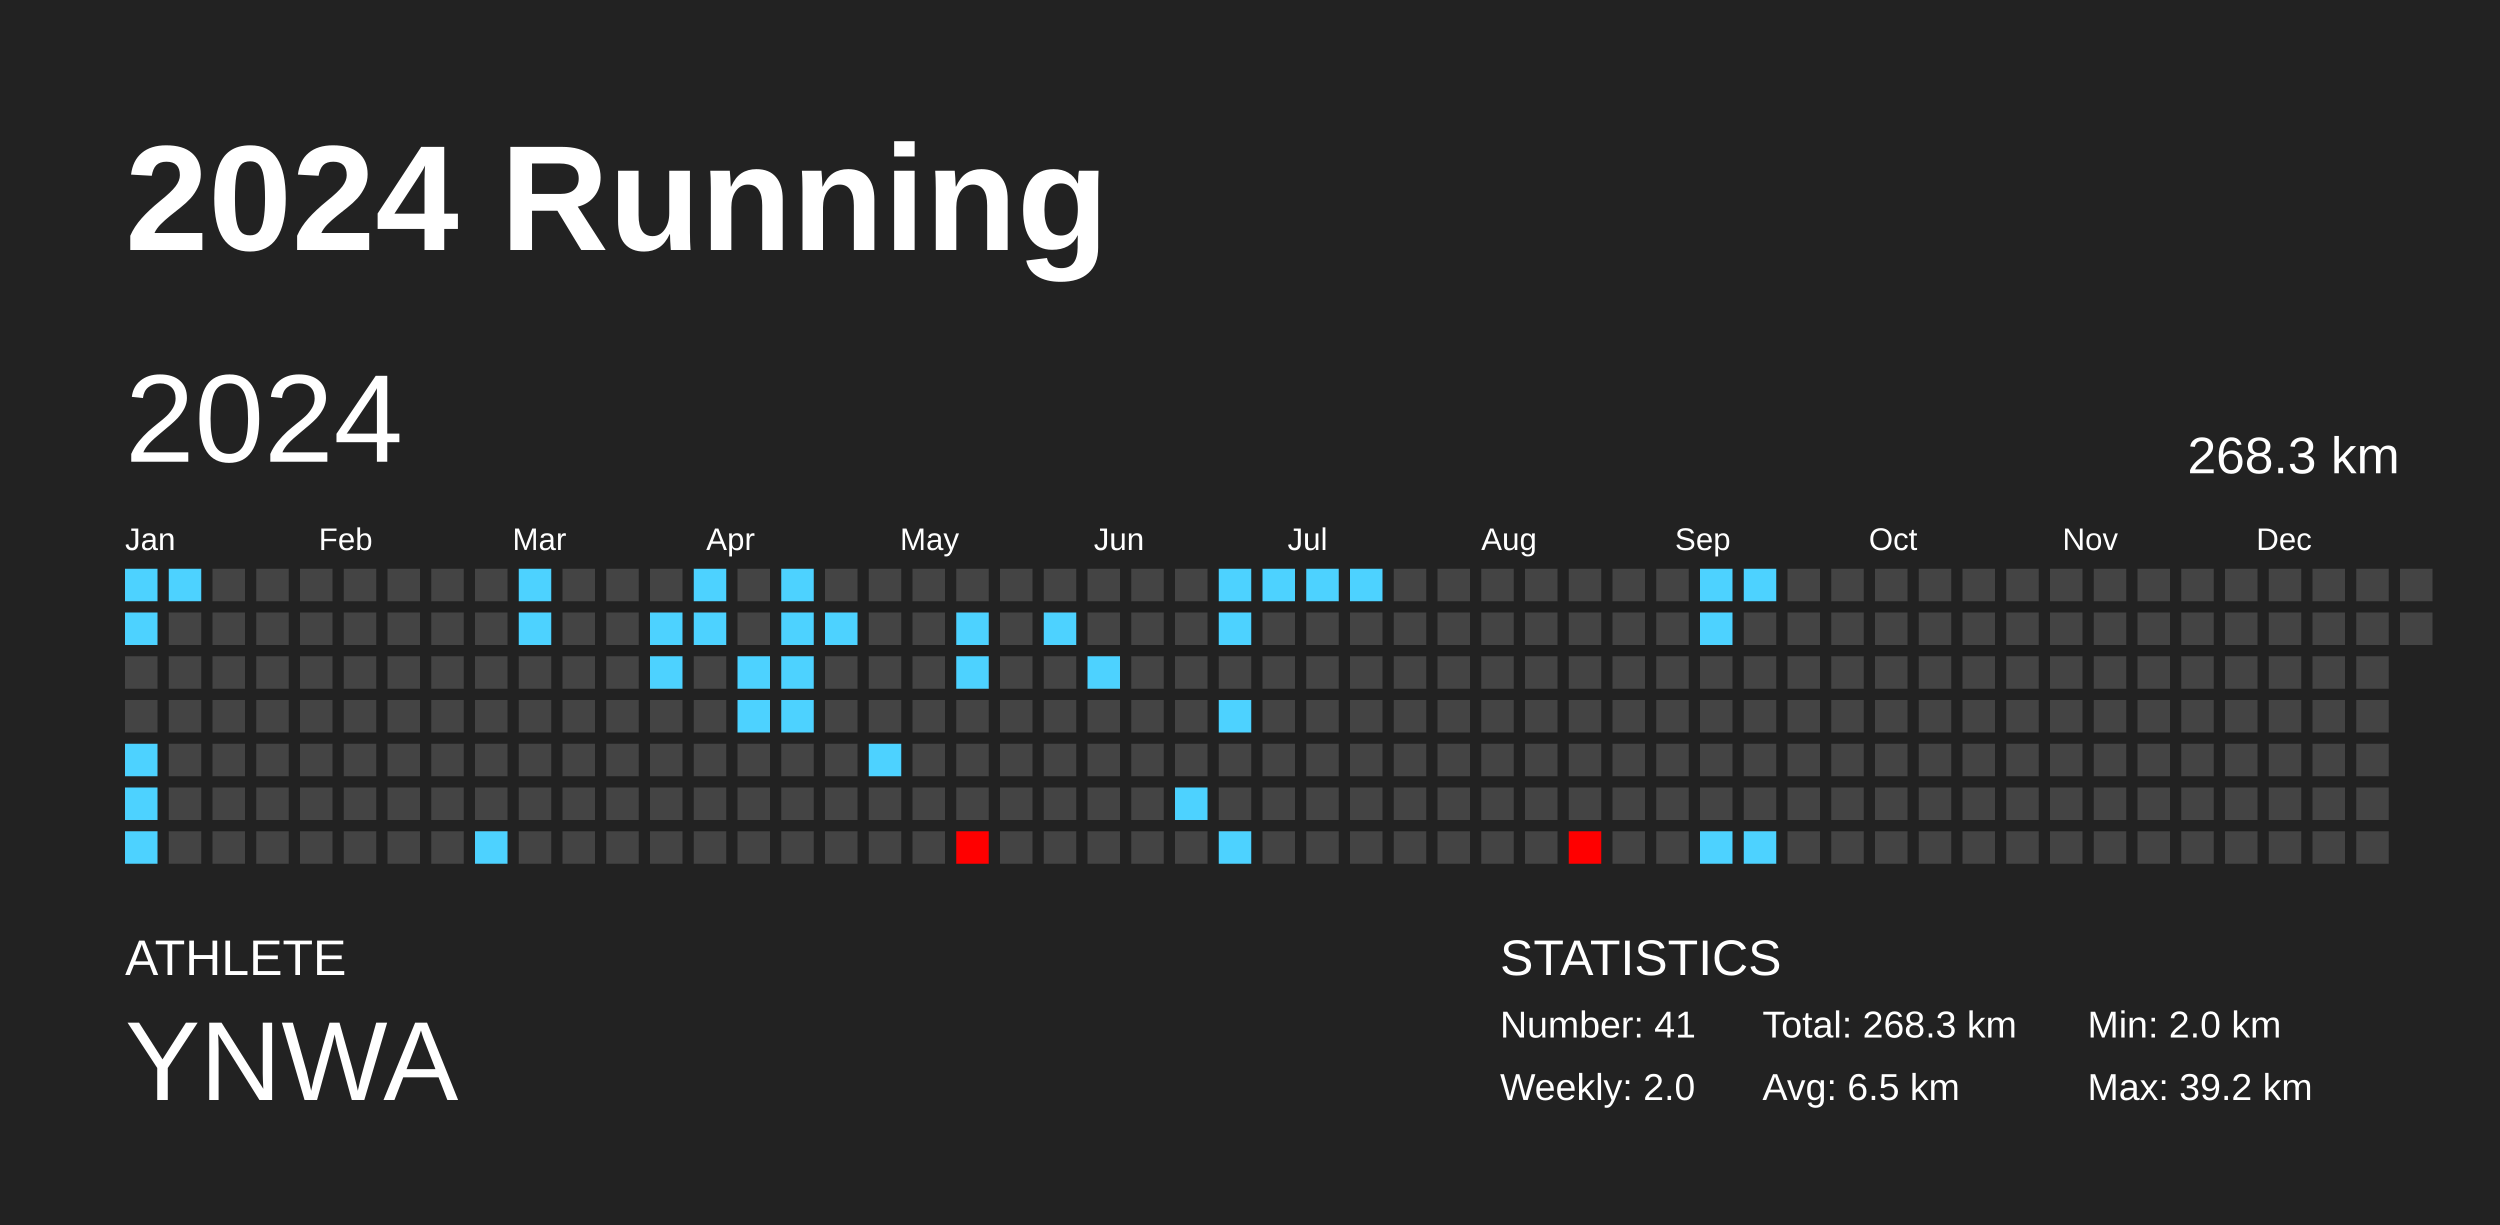
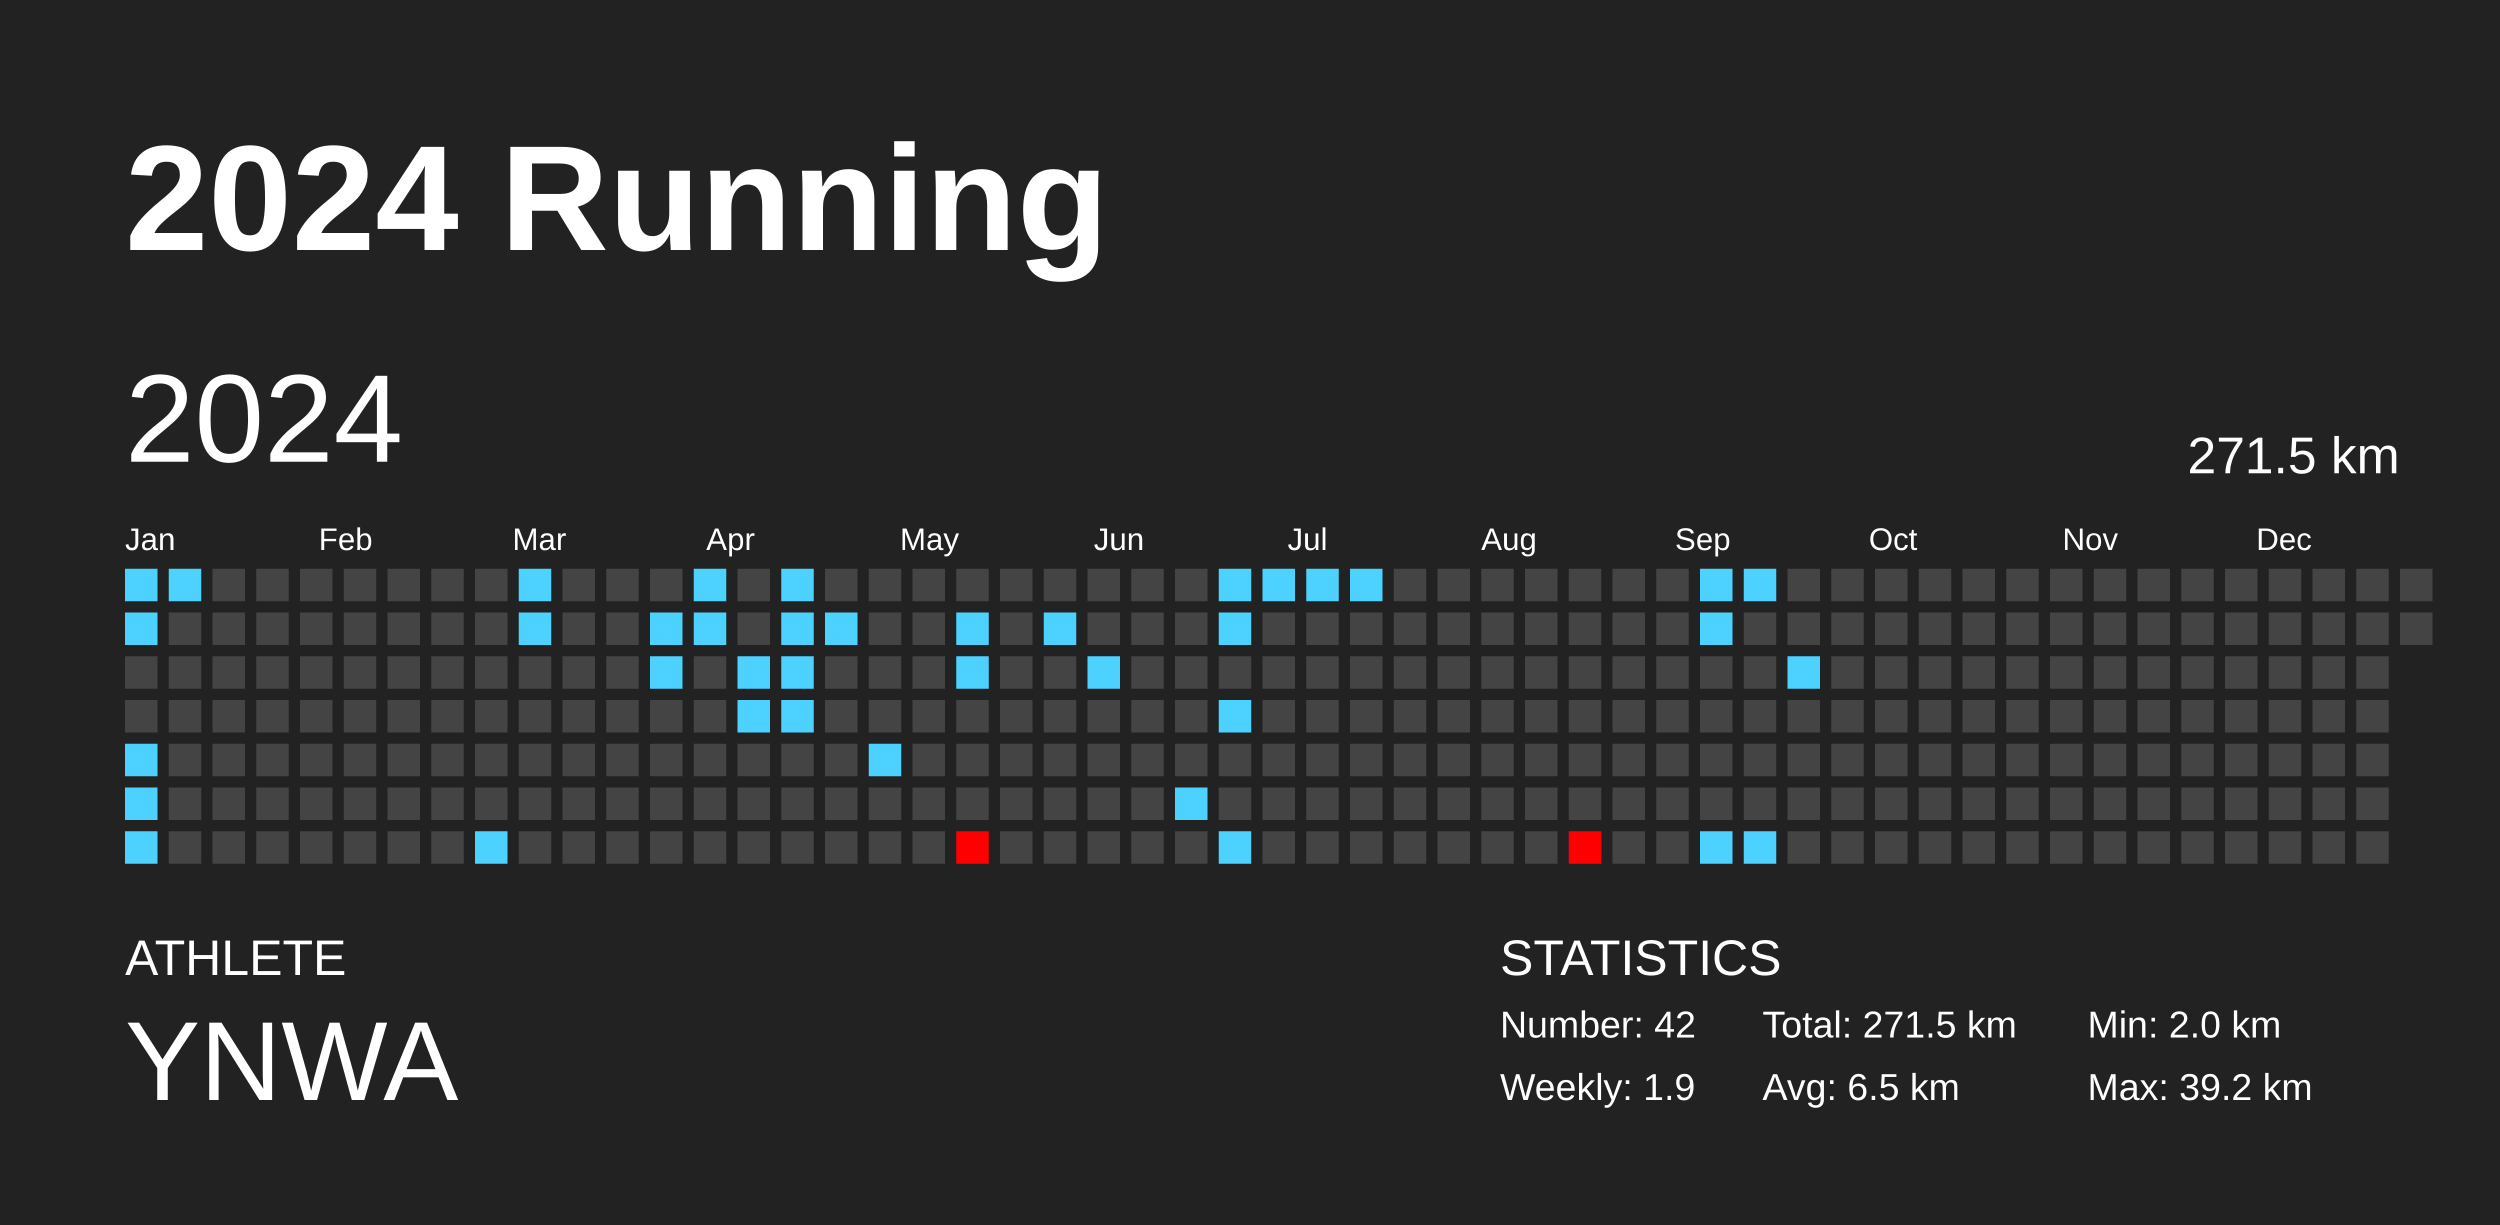
<svg xmlns="http://www.w3.org/2000/svg" baseProfile="full" height="98mm" version="1.1" viewBox="0,0,200,98" width="200mm">
  <defs />
  <rect fill="#222222" height="98" width="200" x="0" y="0" />
  <text fill="#FFFFFF" style="font-size:12px; font-family:Arial; font-weight:bold;" x="10" y="20">2024 Running</text>
  <text fill="#FFFFFF" style="font-size:4px; font-family:Arial" x="10" y="78">ATHLETE</text>
  <text fill="#FFFFFF" style="font-size:9px; font-family:Arial" x="10" y="88">YNWA</text>
  <text fill="#FFFFFF" style="font-size:4px; font-family:Arial" x="120" y="78">STATISTICS</text>
-   <text fill="#FFFFFF" style="font-size:3px; font-family:Arial" x="120" y="83">Number: 41</text>
-   <text fill="#FFFFFF" style="font-size:3px; font-family:Arial" x="120" y="88">Weekly: 2.0</text>
-   <text fill="#FFFFFF" style="font-size:3px; font-family:Arial" x="141" y="83">Total: 268.3 km</text>
+   <text fill="#FFFFFF" style="font-size:3px; font-family:Arial" x="120" y="83">Number: 42</text>
+   <text fill="#FFFFFF" style="font-size:3px; font-family:Arial" x="120" y="88">Weekly: 1.9</text>
+   <text fill="#FFFFFF" style="font-size:3px; font-family:Arial" x="141" y="83">Total: 271.5 km</text>
  <text fill="#FFFFFF" style="font-size:3px; font-family:Arial" x="141" y="88">Avg: 6.5 km</text>
  <text fill="#FFFFFF" style="font-size:3px; font-family:Arial" x="167" y="83">Min: 2.0 km</text>
  <text fill="#FFFFFF" style="font-size:3px; font-family:Arial" x="167" y="88">Max: 39.2 km</text>
  <text dominant-baseline="hanging" fill="#FFFFFF" style="font-size:10.0px; font-family:Arial;" x="10" y="30">2024</text>
-   <text dominant-baseline="hanging" fill="#FFFFFF" style="font-size:4.125px; font-family:Arial;" x="175" y="35">268.3 km</text>
+   <text dominant-baseline="hanging" fill="#FFFFFF" style="font-size:4.125px; font-family:Arial;" x="175" y="35">271.5 km</text>
  <text fill="#FFFFFF" style="font-size:2.5px; font-family:Arial" x="10.0" y="44">Jan</text>
  <text fill="#FFFFFF" style="font-size:2.5px; font-family:Arial" x="25.5" y="44">Feb</text>
  <text fill="#FFFFFF" style="font-size:2.5px; font-family:Arial" x="41.0" y="44">Mar</text>
  <text fill="#FFFFFF" style="font-size:2.5px; font-family:Arial" x="56.5" y="44">Apr</text>
  <text fill="#FFFFFF" style="font-size:2.5px; font-family:Arial" x="72.0" y="44">May</text>
  <text fill="#FFFFFF" style="font-size:2.5px; font-family:Arial" x="87.5" y="44">Jun</text>
  <text fill="#FFFFFF" style="font-size:2.5px; font-family:Arial" x="103.0" y="44">Jul</text>
  <text fill="#FFFFFF" style="font-size:2.5px; font-family:Arial" x="118.5" y="44">Aug</text>
  <text fill="#FFFFFF" style="font-size:2.5px; font-family:Arial" x="134.0" y="44">Sep</text>
  <text fill="#FFFFFF" style="font-size:2.5px; font-family:Arial" x="149.5" y="44">Oct</text>
  <text fill="#FFFFFF" style="font-size:2.5px; font-family:Arial" x="165.0" y="44">Nov</text>
  <text fill="#FFFFFF" style="font-size:2.5px; font-family:Arial" x="180.5" y="44">Dec</text>
  <rect fill="#4dd2ff" height="2.6" width="2.6" x="10.0" y="45.5" />
  <rect fill="#4dd2ff" height="2.6" width="2.6" x="10.0" y="49.0" />
  <rect fill="#444444" height="2.6" width="2.6" x="10.0" y="52.5" />
  <rect fill="#444444" height="2.6" width="2.6" x="10.0" y="56.0" />
  <rect fill="#4dd2ff" height="2.6" width="2.6" x="10.0" y="59.5" />
  <rect fill="#4dd2ff" height="2.6" width="2.6" x="10.0" y="63.0" />
  <rect fill="#4dd2ff" height="2.6" width="2.6" x="10.0" y="66.5" />
  <rect fill="#4dd2ff" height="2.6" width="2.6" x="13.5" y="45.5" />
  <rect fill="#444444" height="2.6" width="2.6" x="13.5" y="49.0" />
  <rect fill="#444444" height="2.6" width="2.6" x="13.5" y="52.5" />
  <rect fill="#444444" height="2.6" width="2.6" x="13.5" y="56.0" />
  <rect fill="#444444" height="2.6" width="2.6" x="13.5" y="59.5" />
  <rect fill="#444444" height="2.6" width="2.6" x="13.5" y="63.0" />
  <rect fill="#444444" height="2.6" width="2.6" x="13.5" y="66.5" />
  <rect fill="#444444" height="2.6" width="2.6" x="17.0" y="45.5" />
  <rect fill="#444444" height="2.6" width="2.6" x="17.0" y="49.0" />
  <rect fill="#444444" height="2.6" width="2.6" x="17.0" y="52.5" />
  <rect fill="#444444" height="2.6" width="2.6" x="17.0" y="56.0" />
  <rect fill="#444444" height="2.6" width="2.6" x="17.0" y="59.5" />
  <rect fill="#444444" height="2.6" width="2.6" x="17.0" y="63.0" />
  <rect fill="#444444" height="2.6" width="2.6" x="17.0" y="66.5" />
  <rect fill="#444444" height="2.6" width="2.6" x="20.5" y="45.5" />
  <rect fill="#444444" height="2.6" width="2.6" x="20.5" y="49.0" />
  <rect fill="#444444" height="2.6" width="2.6" x="20.5" y="52.5" />
  <rect fill="#444444" height="2.6" width="2.6" x="20.5" y="56.0" />
  <rect fill="#444444" height="2.6" width="2.6" x="20.5" y="59.5" />
  <rect fill="#444444" height="2.6" width="2.6" x="20.5" y="63.0" />
  <rect fill="#444444" height="2.6" width="2.6" x="20.5" y="66.5" />
  <rect fill="#444444" height="2.6" width="2.6" x="24.0" y="45.5" />
  <rect fill="#444444" height="2.6" width="2.6" x="24.0" y="49.0" />
  <rect fill="#444444" height="2.6" width="2.6" x="24.0" y="52.5" />
  <rect fill="#444444" height="2.6" width="2.6" x="24.0" y="56.0" />
  <rect fill="#444444" height="2.6" width="2.6" x="24.0" y="59.5" />
  <rect fill="#444444" height="2.6" width="2.6" x="24.0" y="63.0" />
  <rect fill="#444444" height="2.6" width="2.6" x="24.0" y="66.5" />
  <rect fill="#444444" height="2.6" width="2.6" x="27.5" y="45.5" />
  <rect fill="#444444" height="2.6" width="2.6" x="27.5" y="49.0" />
  <rect fill="#444444" height="2.6" width="2.6" x="27.5" y="52.5" />
  <rect fill="#444444" height="2.6" width="2.6" x="27.5" y="56.0" />
  <rect fill="#444444" height="2.6" width="2.6" x="27.5" y="59.5" />
  <rect fill="#444444" height="2.6" width="2.6" x="27.5" y="63.0" />
  <rect fill="#444444" height="2.6" width="2.6" x="27.5" y="66.5" />
  <rect fill="#444444" height="2.6" width="2.6" x="31.0" y="45.5" />
  <rect fill="#444444" height="2.6" width="2.6" x="31.0" y="49.0" />
  <rect fill="#444444" height="2.6" width="2.6" x="31.0" y="52.5" />
  <rect fill="#444444" height="2.6" width="2.6" x="31.0" y="56.0" />
  <rect fill="#444444" height="2.6" width="2.6" x="31.0" y="59.5" />
  <rect fill="#444444" height="2.6" width="2.6" x="31.0" y="63.0" />
  <rect fill="#444444" height="2.6" width="2.6" x="31.0" y="66.5" />
  <rect fill="#444444" height="2.6" width="2.6" x="34.5" y="45.5" />
  <rect fill="#444444" height="2.6" width="2.6" x="34.5" y="49.0" />
  <rect fill="#444444" height="2.6" width="2.6" x="34.5" y="52.5" />
  <rect fill="#444444" height="2.6" width="2.6" x="34.5" y="56.0" />
  <rect fill="#444444" height="2.6" width="2.6" x="34.5" y="59.5" />
  <rect fill="#444444" height="2.6" width="2.6" x="34.5" y="63.0" />
  <rect fill="#444444" height="2.6" width="2.6" x="34.5" y="66.5" />
  <rect fill="#444444" height="2.6" width="2.6" x="38.0" y="45.5" />
  <rect fill="#444444" height="2.6" width="2.6" x="38.0" y="49.0" />
  <rect fill="#444444" height="2.6" width="2.6" x="38.0" y="52.5" />
  <rect fill="#444444" height="2.6" width="2.6" x="38.0" y="56.0" />
  <rect fill="#444444" height="2.6" width="2.6" x="38.0" y="59.5" />
  <rect fill="#444444" height="2.6" width="2.6" x="38.0" y="63.0" />
  <rect fill="#4dd2ff" height="2.6" width="2.6" x="38.0" y="66.5" />
  <rect fill="#4dd2ff" height="2.6" width="2.6" x="41.5" y="45.5" />
  <rect fill="#4dd2ff" height="2.6" width="2.6" x="41.5" y="49.0" />
  <rect fill="#444444" height="2.6" width="2.6" x="41.5" y="52.5" />
  <rect fill="#444444" height="2.6" width="2.6" x="41.5" y="56.0" />
  <rect fill="#444444" height="2.6" width="2.6" x="41.5" y="59.5" />
  <rect fill="#444444" height="2.6" width="2.6" x="41.5" y="63.0" />
  <rect fill="#444444" height="2.6" width="2.6" x="41.5" y="66.5" />
  <rect fill="#444444" height="2.6" width="2.6" x="45.0" y="45.5" />
  <rect fill="#444444" height="2.6" width="2.6" x="45.0" y="49.0" />
  <rect fill="#444444" height="2.6" width="2.6" x="45.0" y="52.5" />
  <rect fill="#444444" height="2.6" width="2.6" x="45.0" y="56.0" />
  <rect fill="#444444" height="2.6" width="2.6" x="45.0" y="59.5" />
  <rect fill="#444444" height="2.6" width="2.6" x="45.0" y="63.0" />
  <rect fill="#444444" height="2.6" width="2.6" x="45.0" y="66.5" />
  <rect fill="#444444" height="2.6" width="2.6" x="48.5" y="45.5" />
  <rect fill="#444444" height="2.6" width="2.6" x="48.5" y="49.0" />
  <rect fill="#444444" height="2.6" width="2.6" x="48.5" y="52.5" />
  <rect fill="#444444" height="2.6" width="2.6" x="48.5" y="56.0" />
  <rect fill="#444444" height="2.6" width="2.6" x="48.5" y="59.5" />
  <rect fill="#444444" height="2.6" width="2.6" x="48.5" y="63.0" />
  <rect fill="#444444" height="2.6" width="2.6" x="48.5" y="66.5" />
  <rect fill="#444444" height="2.6" width="2.6" x="52.0" y="45.5" />
  <rect fill="#4dd2ff" height="2.6" width="2.6" x="52.0" y="49.0" />
  <rect fill="#4dd2ff" height="2.6" width="2.6" x="52.0" y="52.5" />
  <rect fill="#444444" height="2.6" width="2.6" x="52.0" y="56.0" />
  <rect fill="#444444" height="2.6" width="2.6" x="52.0" y="59.5" />
  <rect fill="#444444" height="2.6" width="2.6" x="52.0" y="63.0" />
  <rect fill="#444444" height="2.6" width="2.6" x="52.0" y="66.5" />
  <rect fill="#4dd2ff" height="2.6" width="2.6" x="55.5" y="45.5" />
  <rect fill="#4dd2ff" height="2.6" width="2.6" x="55.5" y="49.0" />
  <rect fill="#444444" height="2.6" width="2.6" x="55.5" y="52.5" />
  <rect fill="#444444" height="2.6" width="2.6" x="55.5" y="56.0" />
  <rect fill="#444444" height="2.6" width="2.6" x="55.5" y="59.5" />
  <rect fill="#444444" height="2.6" width="2.6" x="55.5" y="63.0" />
  <rect fill="#444444" height="2.6" width="2.6" x="55.5" y="66.5" />
  <rect fill="#444444" height="2.6" width="2.6" x="59.0" y="45.5" />
  <rect fill="#444444" height="2.6" width="2.6" x="59.0" y="49.0" />
  <rect fill="#4dd2ff" height="2.6" width="2.6" x="59.0" y="52.5" />
  <rect fill="#4dd2ff" height="2.6" width="2.6" x="59.0" y="56.0" />
  <rect fill="#444444" height="2.6" width="2.6" x="59.0" y="59.5" />
  <rect fill="#444444" height="2.6" width="2.6" x="59.0" y="63.0" />
  <rect fill="#444444" height="2.6" width="2.6" x="59.0" y="66.5" />
  <rect fill="#4dd2ff" height="2.6" width="2.6" x="62.5" y="45.5" />
  <rect fill="#4dd2ff" height="2.6" width="2.6" x="62.5" y="49.0" />
  <rect fill="#4dd2ff" height="2.6" width="2.6" x="62.5" y="52.5" />
  <rect fill="#4dd2ff" height="2.6" width="2.6" x="62.5" y="56.0" />
  <rect fill="#444444" height="2.6" width="2.6" x="62.5" y="59.5" />
  <rect fill="#444444" height="2.6" width="2.6" x="62.5" y="63.0" />
  <rect fill="#444444" height="2.6" width="2.6" x="62.5" y="66.5" />
  <rect fill="#444444" height="2.6" width="2.6" x="66.0" y="45.5" />
  <rect fill="#4dd2ff" height="2.6" width="2.6" x="66.0" y="49.0" />
  <rect fill="#444444" height="2.6" width="2.6" x="66.0" y="52.5" />
  <rect fill="#444444" height="2.6" width="2.6" x="66.0" y="56.0" />
  <rect fill="#444444" height="2.6" width="2.6" x="66.0" y="59.5" />
  <rect fill="#444444" height="2.6" width="2.6" x="66.0" y="63.0" />
  <rect fill="#444444" height="2.6" width="2.6" x="66.0" y="66.5" />
  <rect fill="#444444" height="2.6" width="2.6" x="69.5" y="45.5" />
  <rect fill="#444444" height="2.6" width="2.6" x="69.5" y="49.0" />
  <rect fill="#444444" height="2.6" width="2.6" x="69.5" y="52.5" />
  <rect fill="#444444" height="2.6" width="2.6" x="69.5" y="56.0" />
  <rect fill="#4dd2ff" height="2.6" width="2.6" x="69.5" y="59.5" />
  <rect fill="#444444" height="2.6" width="2.6" x="69.5" y="63.0" />
  <rect fill="#444444" height="2.6" width="2.6" x="69.5" y="66.5" />
  <rect fill="#444444" height="2.6" width="2.6" x="73.0" y="45.5" />
  <rect fill="#444444" height="2.6" width="2.6" x="73.0" y="49.0" />
  <rect fill="#444444" height="2.6" width="2.6" x="73.0" y="52.5" />
  <rect fill="#444444" height="2.6" width="2.6" x="73.0" y="56.0" />
  <rect fill="#444444" height="2.6" width="2.6" x="73.0" y="59.5" />
  <rect fill="#444444" height="2.6" width="2.6" x="73.0" y="63.0" />
  <rect fill="#444444" height="2.6" width="2.6" x="73.0" y="66.5" />
  <rect fill="#444444" height="2.6" width="2.6" x="76.5" y="45.5" />
  <rect fill="#4dd2ff" height="2.6" width="2.6" x="76.5" y="49.0" />
  <rect fill="#4dd2ff" height="2.6" width="2.6" x="76.5" y="52.5" />
  <rect fill="#444444" height="2.6" width="2.6" x="76.5" y="56.0" />
  <rect fill="#444444" height="2.6" width="2.6" x="76.5" y="59.5" />
  <rect fill="#444444" height="2.6" width="2.6" x="76.5" y="63.0" />
  <rect fill="red" height="2.6" width="2.6" x="76.5" y="66.5" />
  <rect fill="#444444" height="2.6" width="2.6" x="80.0" y="45.5" />
  <rect fill="#444444" height="2.6" width="2.6" x="80.0" y="49.0" />
  <rect fill="#444444" height="2.6" width="2.6" x="80.0" y="52.5" />
  <rect fill="#444444" height="2.6" width="2.6" x="80.0" y="56.0" />
  <rect fill="#444444" height="2.6" width="2.6" x="80.0" y="59.5" />
  <rect fill="#444444" height="2.6" width="2.6" x="80.0" y="63.0" />
  <rect fill="#444444" height="2.6" width="2.6" x="80.0" y="66.5" />
  <rect fill="#444444" height="2.6" width="2.6" x="83.5" y="45.5" />
  <rect fill="#4dd2ff" height="2.6" width="2.6" x="83.5" y="49.0" />
  <rect fill="#444444" height="2.6" width="2.6" x="83.5" y="52.5" />
  <rect fill="#444444" height="2.6" width="2.6" x="83.5" y="56.0" />
  <rect fill="#444444" height="2.6" width="2.6" x="83.5" y="59.5" />
  <rect fill="#444444" height="2.6" width="2.6" x="83.5" y="63.0" />
  <rect fill="#444444" height="2.6" width="2.6" x="83.5" y="66.5" />
  <rect fill="#444444" height="2.6" width="2.6" x="87.0" y="45.5" />
  <rect fill="#444444" height="2.6" width="2.6" x="87.0" y="49.0" />
  <rect fill="#4dd2ff" height="2.6" width="2.6" x="87.0" y="52.5" />
  <rect fill="#444444" height="2.6" width="2.6" x="87.0" y="56.0" />
  <rect fill="#444444" height="2.6" width="2.6" x="87.0" y="59.5" />
  <rect fill="#444444" height="2.6" width="2.6" x="87.0" y="63.0" />
  <rect fill="#444444" height="2.6" width="2.6" x="87.0" y="66.5" />
  <rect fill="#444444" height="2.6" width="2.6" x="90.5" y="45.5" />
  <rect fill="#444444" height="2.6" width="2.6" x="90.5" y="49.0" />
  <rect fill="#444444" height="2.6" width="2.6" x="90.5" y="52.5" />
  <rect fill="#444444" height="2.6" width="2.6" x="90.5" y="56.0" />
  <rect fill="#444444" height="2.6" width="2.6" x="90.5" y="59.5" />
  <rect fill="#444444" height="2.6" width="2.6" x="90.5" y="63.0" />
  <rect fill="#444444" height="2.6" width="2.6" x="90.5" y="66.5" />
  <rect fill="#444444" height="2.6" width="2.6" x="94.0" y="45.5" />
  <rect fill="#444444" height="2.6" width="2.6" x="94.0" y="49.0" />
  <rect fill="#444444" height="2.6" width="2.6" x="94.0" y="52.5" />
  <rect fill="#444444" height="2.6" width="2.6" x="94.0" y="56.0" />
  <rect fill="#444444" height="2.6" width="2.6" x="94.0" y="59.5" />
  <rect fill="#4dd2ff" height="2.6" width="2.6" x="94.0" y="63.0" />
  <rect fill="#444444" height="2.6" width="2.6" x="94.0" y="66.5" />
  <rect fill="#4dd2ff" height="2.6" width="2.6" x="97.5" y="45.5" />
  <rect fill="#4dd2ff" height="2.6" width="2.6" x="97.5" y="49.0" />
  <rect fill="#444444" height="2.6" width="2.6" x="97.5" y="52.5" />
  <rect fill="#4dd2ff" height="2.6" width="2.6" x="97.5" y="56.0" />
  <rect fill="#444444" height="2.6" width="2.6" x="97.5" y="59.5" />
  <rect fill="#444444" height="2.6" width="2.6" x="97.5" y="63.0" />
  <rect fill="#4dd2ff" height="2.6" width="2.6" x="97.5" y="66.5" />
  <rect fill="#4dd2ff" height="2.6" width="2.6" x="101.0" y="45.5" />
  <rect fill="#444444" height="2.6" width="2.6" x="101.0" y="49.0" />
  <rect fill="#444444" height="2.6" width="2.6" x="101.0" y="52.5" />
  <rect fill="#444444" height="2.6" width="2.6" x="101.0" y="56.0" />
  <rect fill="#444444" height="2.6" width="2.6" x="101.0" y="59.5" />
  <rect fill="#444444" height="2.6" width="2.6" x="101.0" y="63.0" />
  <rect fill="#444444" height="2.6" width="2.6" x="101.0" y="66.5" />
  <rect fill="#4dd2ff" height="2.6" width="2.6" x="104.5" y="45.5" />
  <rect fill="#444444" height="2.6" width="2.6" x="104.5" y="49.0" />
  <rect fill="#444444" height="2.6" width="2.6" x="104.5" y="52.5" />
  <rect fill="#444444" height="2.6" width="2.6" x="104.5" y="56.0" />
  <rect fill="#444444" height="2.6" width="2.6" x="104.5" y="59.5" />
  <rect fill="#444444" height="2.6" width="2.6" x="104.5" y="63.0" />
  <rect fill="#444444" height="2.6" width="2.6" x="104.5" y="66.5" />
  <rect fill="#4dd2ff" height="2.6" width="2.6" x="108.0" y="45.5" />
  <rect fill="#444444" height="2.6" width="2.6" x="108.0" y="49.0" />
  <rect fill="#444444" height="2.6" width="2.6" x="108.0" y="52.5" />
  <rect fill="#444444" height="2.6" width="2.6" x="108.0" y="56.0" />
  <rect fill="#444444" height="2.6" width="2.6" x="108.0" y="59.5" />
  <rect fill="#444444" height="2.6" width="2.6" x="108.0" y="63.0" />
  <rect fill="#444444" height="2.6" width="2.6" x="108.0" y="66.5" />
  <rect fill="#444444" height="2.6" width="2.6" x="111.5" y="45.5" />
  <rect fill="#444444" height="2.6" width="2.6" x="111.5" y="49.0" />
  <rect fill="#444444" height="2.6" width="2.6" x="111.5" y="52.5" />
  <rect fill="#444444" height="2.6" width="2.6" x="111.5" y="56.0" />
  <rect fill="#444444" height="2.6" width="2.6" x="111.5" y="59.5" />
  <rect fill="#444444" height="2.6" width="2.6" x="111.5" y="63.0" />
  <rect fill="#444444" height="2.6" width="2.6" x="111.5" y="66.5" />
  <rect fill="#444444" height="2.6" width="2.6" x="115.0" y="45.5" />
  <rect fill="#444444" height="2.6" width="2.6" x="115.0" y="49.0" />
  <rect fill="#444444" height="2.6" width="2.6" x="115.0" y="52.5" />
  <rect fill="#444444" height="2.6" width="2.6" x="115.0" y="56.0" />
  <rect fill="#444444" height="2.6" width="2.6" x="115.0" y="59.5" />
  <rect fill="#444444" height="2.6" width="2.6" x="115.0" y="63.0" />
  <rect fill="#444444" height="2.6" width="2.6" x="115.0" y="66.5" />
  <rect fill="#444444" height="2.6" width="2.6" x="118.5" y="45.5" />
  <rect fill="#444444" height="2.6" width="2.6" x="118.5" y="49.0" />
  <rect fill="#444444" height="2.6" width="2.6" x="118.5" y="52.5" />
  <rect fill="#444444" height="2.6" width="2.6" x="118.5" y="56.0" />
  <rect fill="#444444" height="2.6" width="2.6" x="118.5" y="59.5" />
  <rect fill="#444444" height="2.6" width="2.6" x="118.5" y="63.0" />
  <rect fill="#444444" height="2.6" width="2.6" x="118.5" y="66.5" />
  <rect fill="#444444" height="2.6" width="2.6" x="122.0" y="45.5" />
  <rect fill="#444444" height="2.6" width="2.6" x="122.0" y="49.0" />
  <rect fill="#444444" height="2.6" width="2.6" x="122.0" y="52.5" />
  <rect fill="#444444" height="2.6" width="2.6" x="122.0" y="56.0" />
  <rect fill="#444444" height="2.6" width="2.6" x="122.0" y="59.5" />
  <rect fill="#444444" height="2.6" width="2.6" x="122.0" y="63.0" />
  <rect fill="#444444" height="2.6" width="2.6" x="122.0" y="66.5" />
  <rect fill="#444444" height="2.6" width="2.6" x="125.5" y="45.5" />
  <rect fill="#444444" height="2.6" width="2.6" x="125.5" y="49.0" />
  <rect fill="#444444" height="2.6" width="2.6" x="125.5" y="52.5" />
  <rect fill="#444444" height="2.6" width="2.6" x="125.5" y="56.0" />
  <rect fill="#444444" height="2.6" width="2.6" x="125.5" y="59.5" />
  <rect fill="#444444" height="2.6" width="2.6" x="125.5" y="63.0" />
  <rect fill="red" height="2.6" width="2.6" x="125.5" y="66.5" />
  <rect fill="#444444" height="2.6" width="2.6" x="129.0" y="45.5" />
  <rect fill="#444444" height="2.6" width="2.6" x="129.0" y="49.0" />
  <rect fill="#444444" height="2.6" width="2.6" x="129.0" y="52.5" />
  <rect fill="#444444" height="2.6" width="2.6" x="129.0" y="56.0" />
  <rect fill="#444444" height="2.6" width="2.6" x="129.0" y="59.5" />
  <rect fill="#444444" height="2.6" width="2.6" x="129.0" y="63.0" />
  <rect fill="#444444" height="2.6" width="2.6" x="129.0" y="66.5" />
  <rect fill="#444444" height="2.6" width="2.6" x="132.5" y="45.5" />
  <rect fill="#444444" height="2.6" width="2.6" x="132.5" y="49.0" />
  <rect fill="#444444" height="2.6" width="2.6" x="132.5" y="52.5" />
  <rect fill="#444444" height="2.6" width="2.6" x="132.5" y="56.0" />
  <rect fill="#444444" height="2.6" width="2.6" x="132.5" y="59.5" />
  <rect fill="#444444" height="2.6" width="2.6" x="132.5" y="63.0" />
  <rect fill="#444444" height="2.6" width="2.6" x="132.5" y="66.5" />
  <rect fill="#4dd2ff" height="2.6" width="2.6" x="136.0" y="45.5" />
  <rect fill="#4dd2ff" height="2.6" width="2.6" x="136.0" y="49.0" />
  <rect fill="#444444" height="2.6" width="2.6" x="136.0" y="52.5" />
  <rect fill="#444444" height="2.6" width="2.6" x="136.0" y="56.0" />
  <rect fill="#444444" height="2.6" width="2.6" x="136.0" y="59.5" />
  <rect fill="#444444" height="2.6" width="2.6" x="136.0" y="63.0" />
  <rect fill="#4dd2ff" height="2.6" width="2.6" x="136.0" y="66.5" />
  <rect fill="#4dd2ff" height="2.6" width="2.6" x="139.5" y="45.5" />
  <rect fill="#444444" height="2.6" width="2.6" x="139.5" y="49.0" />
  <rect fill="#444444" height="2.6" width="2.6" x="139.5" y="52.5" />
  <rect fill="#444444" height="2.6" width="2.6" x="139.5" y="56.0" />
  <rect fill="#444444" height="2.6" width="2.6" x="139.5" y="59.5" />
  <rect fill="#444444" height="2.6" width="2.6" x="139.5" y="63.0" />
  <rect fill="#4dd2ff" height="2.6" width="2.6" x="139.5" y="66.5" />
  <rect fill="#444444" height="2.6" width="2.6" x="143.0" y="45.5" />
  <rect fill="#444444" height="2.6" width="2.6" x="143.0" y="49.0" />
-   <rect fill="#444444" height="2.6" width="2.6" x="143.0" y="52.5" />
+   <rect fill="#4dd2ff" height="2.6" width="2.6" x="143.0" y="52.5" />
  <rect fill="#444444" height="2.6" width="2.6" x="143.0" y="56.0" />
  <rect fill="#444444" height="2.6" width="2.6" x="143.0" y="59.5" />
  <rect fill="#444444" height="2.6" width="2.6" x="143.0" y="63.0" />
  <rect fill="#444444" height="2.6" width="2.6" x="143.0" y="66.5" />
  <rect fill="#444444" height="2.6" width="2.6" x="146.5" y="45.5" />
  <rect fill="#444444" height="2.6" width="2.6" x="146.5" y="49.0" />
  <rect fill="#444444" height="2.6" width="2.6" x="146.5" y="52.5" />
  <rect fill="#444444" height="2.6" width="2.6" x="146.5" y="56.0" />
  <rect fill="#444444" height="2.6" width="2.6" x="146.5" y="59.5" />
  <rect fill="#444444" height="2.6" width="2.6" x="146.5" y="63.0" />
  <rect fill="#444444" height="2.6" width="2.6" x="146.5" y="66.5" />
  <rect fill="#444444" height="2.6" width="2.6" x="150.0" y="45.5" />
  <rect fill="#444444" height="2.6" width="2.6" x="150.0" y="49.0" />
  <rect fill="#444444" height="2.6" width="2.6" x="150.0" y="52.5" />
  <rect fill="#444444" height="2.6" width="2.6" x="150.0" y="56.0" />
  <rect fill="#444444" height="2.6" width="2.6" x="150.0" y="59.5" />
  <rect fill="#444444" height="2.6" width="2.6" x="150.0" y="63.0" />
  <rect fill="#444444" height="2.6" width="2.6" x="150.0" y="66.5" />
  <rect fill="#444444" height="2.6" width="2.6" x="153.5" y="45.5" />
  <rect fill="#444444" height="2.6" width="2.6" x="153.5" y="49.0" />
  <rect fill="#444444" height="2.6" width="2.6" x="153.5" y="52.5" />
  <rect fill="#444444" height="2.6" width="2.6" x="153.5" y="56.0" />
  <rect fill="#444444" height="2.6" width="2.6" x="153.5" y="59.5" />
  <rect fill="#444444" height="2.6" width="2.6" x="153.5" y="63.0" />
  <rect fill="#444444" height="2.6" width="2.6" x="153.5" y="66.5" />
  <rect fill="#444444" height="2.6" width="2.6" x="157.0" y="45.5" />
  <rect fill="#444444" height="2.6" width="2.6" x="157.0" y="49.0" />
  <rect fill="#444444" height="2.6" width="2.6" x="157.0" y="52.5" />
  <rect fill="#444444" height="2.6" width="2.6" x="157.0" y="56.0" />
  <rect fill="#444444" height="2.6" width="2.6" x="157.0" y="59.5" />
  <rect fill="#444444" height="2.6" width="2.6" x="157.0" y="63.0" />
  <rect fill="#444444" height="2.6" width="2.6" x="157.0" y="66.5" />
  <rect fill="#444444" height="2.6" width="2.6" x="160.5" y="45.5" />
  <rect fill="#444444" height="2.6" width="2.6" x="160.5" y="49.0" />
  <rect fill="#444444" height="2.6" width="2.6" x="160.5" y="52.5" />
  <rect fill="#444444" height="2.6" width="2.6" x="160.5" y="56.0" />
  <rect fill="#444444" height="2.6" width="2.6" x="160.5" y="59.5" />
  <rect fill="#444444" height="2.6" width="2.6" x="160.5" y="63.0" />
  <rect fill="#444444" height="2.6" width="2.6" x="160.5" y="66.5" />
  <rect fill="#444444" height="2.6" width="2.6" x="164.0" y="45.5" />
  <rect fill="#444444" height="2.6" width="2.6" x="164.0" y="49.0" />
  <rect fill="#444444" height="2.6" width="2.6" x="164.0" y="52.5" />
  <rect fill="#444444" height="2.6" width="2.6" x="164.0" y="56.0" />
  <rect fill="#444444" height="2.6" width="2.6" x="164.0" y="59.5" />
  <rect fill="#444444" height="2.6" width="2.6" x="164.0" y="63.0" />
  <rect fill="#444444" height="2.6" width="2.6" x="164.0" y="66.5" />
  <rect fill="#444444" height="2.6" width="2.6" x="167.5" y="45.5" />
  <rect fill="#444444" height="2.6" width="2.6" x="167.5" y="49.0" />
  <rect fill="#444444" height="2.6" width="2.6" x="167.5" y="52.5" />
  <rect fill="#444444" height="2.6" width="2.6" x="167.5" y="56.0" />
  <rect fill="#444444" height="2.6" width="2.6" x="167.5" y="59.5" />
  <rect fill="#444444" height="2.6" width="2.6" x="167.5" y="63.0" />
  <rect fill="#444444" height="2.6" width="2.6" x="167.5" y="66.5" />
  <rect fill="#444444" height="2.6" width="2.6" x="171.0" y="45.5" />
  <rect fill="#444444" height="2.6" width="2.6" x="171.0" y="49.0" />
  <rect fill="#444444" height="2.6" width="2.6" x="171.0" y="52.5" />
  <rect fill="#444444" height="2.6" width="2.6" x="171.0" y="56.0" />
  <rect fill="#444444" height="2.6" width="2.6" x="171.0" y="59.5" />
  <rect fill="#444444" height="2.6" width="2.6" x="171.0" y="63.0" />
  <rect fill="#444444" height="2.6" width="2.6" x="171.0" y="66.5" />
  <rect fill="#444444" height="2.6" width="2.6" x="174.5" y="45.5" />
  <rect fill="#444444" height="2.6" width="2.6" x="174.5" y="49.0" />
  <rect fill="#444444" height="2.6" width="2.6" x="174.5" y="52.5" />
  <rect fill="#444444" height="2.6" width="2.6" x="174.5" y="56.0" />
  <rect fill="#444444" height="2.6" width="2.6" x="174.5" y="59.5" />
  <rect fill="#444444" height="2.6" width="2.6" x="174.5" y="63.0" />
  <rect fill="#444444" height="2.6" width="2.6" x="174.5" y="66.5" />
  <rect fill="#444444" height="2.6" width="2.6" x="178.0" y="45.5" />
  <rect fill="#444444" height="2.6" width="2.6" x="178.0" y="49.0" />
  <rect fill="#444444" height="2.6" width="2.6" x="178.0" y="52.5" />
  <rect fill="#444444" height="2.6" width="2.6" x="178.0" y="56.0" />
  <rect fill="#444444" height="2.6" width="2.6" x="178.0" y="59.5" />
  <rect fill="#444444" height="2.6" width="2.6" x="178.0" y="63.0" />
  <rect fill="#444444" height="2.6" width="2.6" x="178.0" y="66.5" />
  <rect fill="#444444" height="2.6" width="2.6" x="181.5" y="45.5" />
  <rect fill="#444444" height="2.6" width="2.6" x="181.5" y="49.0" />
  <rect fill="#444444" height="2.6" width="2.6" x="181.5" y="52.5" />
  <rect fill="#444444" height="2.6" width="2.6" x="181.5" y="56.0" />
  <rect fill="#444444" height="2.6" width="2.6" x="181.5" y="59.5" />
  <rect fill="#444444" height="2.6" width="2.6" x="181.5" y="63.0" />
  <rect fill="#444444" height="2.6" width="2.6" x="181.5" y="66.5" />
  <rect fill="#444444" height="2.6" width="2.6" x="185.0" y="45.5" />
  <rect fill="#444444" height="2.6" width="2.6" x="185.0" y="49.0" />
  <rect fill="#444444" height="2.6" width="2.6" x="185.0" y="52.5" />
  <rect fill="#444444" height="2.6" width="2.6" x="185.0" y="56.0" />
  <rect fill="#444444" height="2.6" width="2.6" x="185.0" y="59.5" />
  <rect fill="#444444" height="2.6" width="2.6" x="185.0" y="63.0" />
  <rect fill="#444444" height="2.6" width="2.6" x="185.0" y="66.5" />
  <rect fill="#444444" height="2.6" width="2.6" x="188.5" y="45.5" />
  <rect fill="#444444" height="2.6" width="2.6" x="188.5" y="49.0" />
  <rect fill="#444444" height="2.6" width="2.6" x="188.5" y="52.5" />
  <rect fill="#444444" height="2.6" width="2.6" x="188.5" y="56.0" />
  <rect fill="#444444" height="2.6" width="2.6" x="188.5" y="59.5" />
  <rect fill="#444444" height="2.6" width="2.6" x="188.5" y="63.0" />
  <rect fill="#444444" height="2.6" width="2.6" x="188.5" y="66.5" />
  <rect fill="#444444" height="2.6" width="2.6" x="192.0" y="45.5" />
  <rect fill="#444444" height="2.6" width="2.6" x="192.0" y="49.0" />
</svg>
